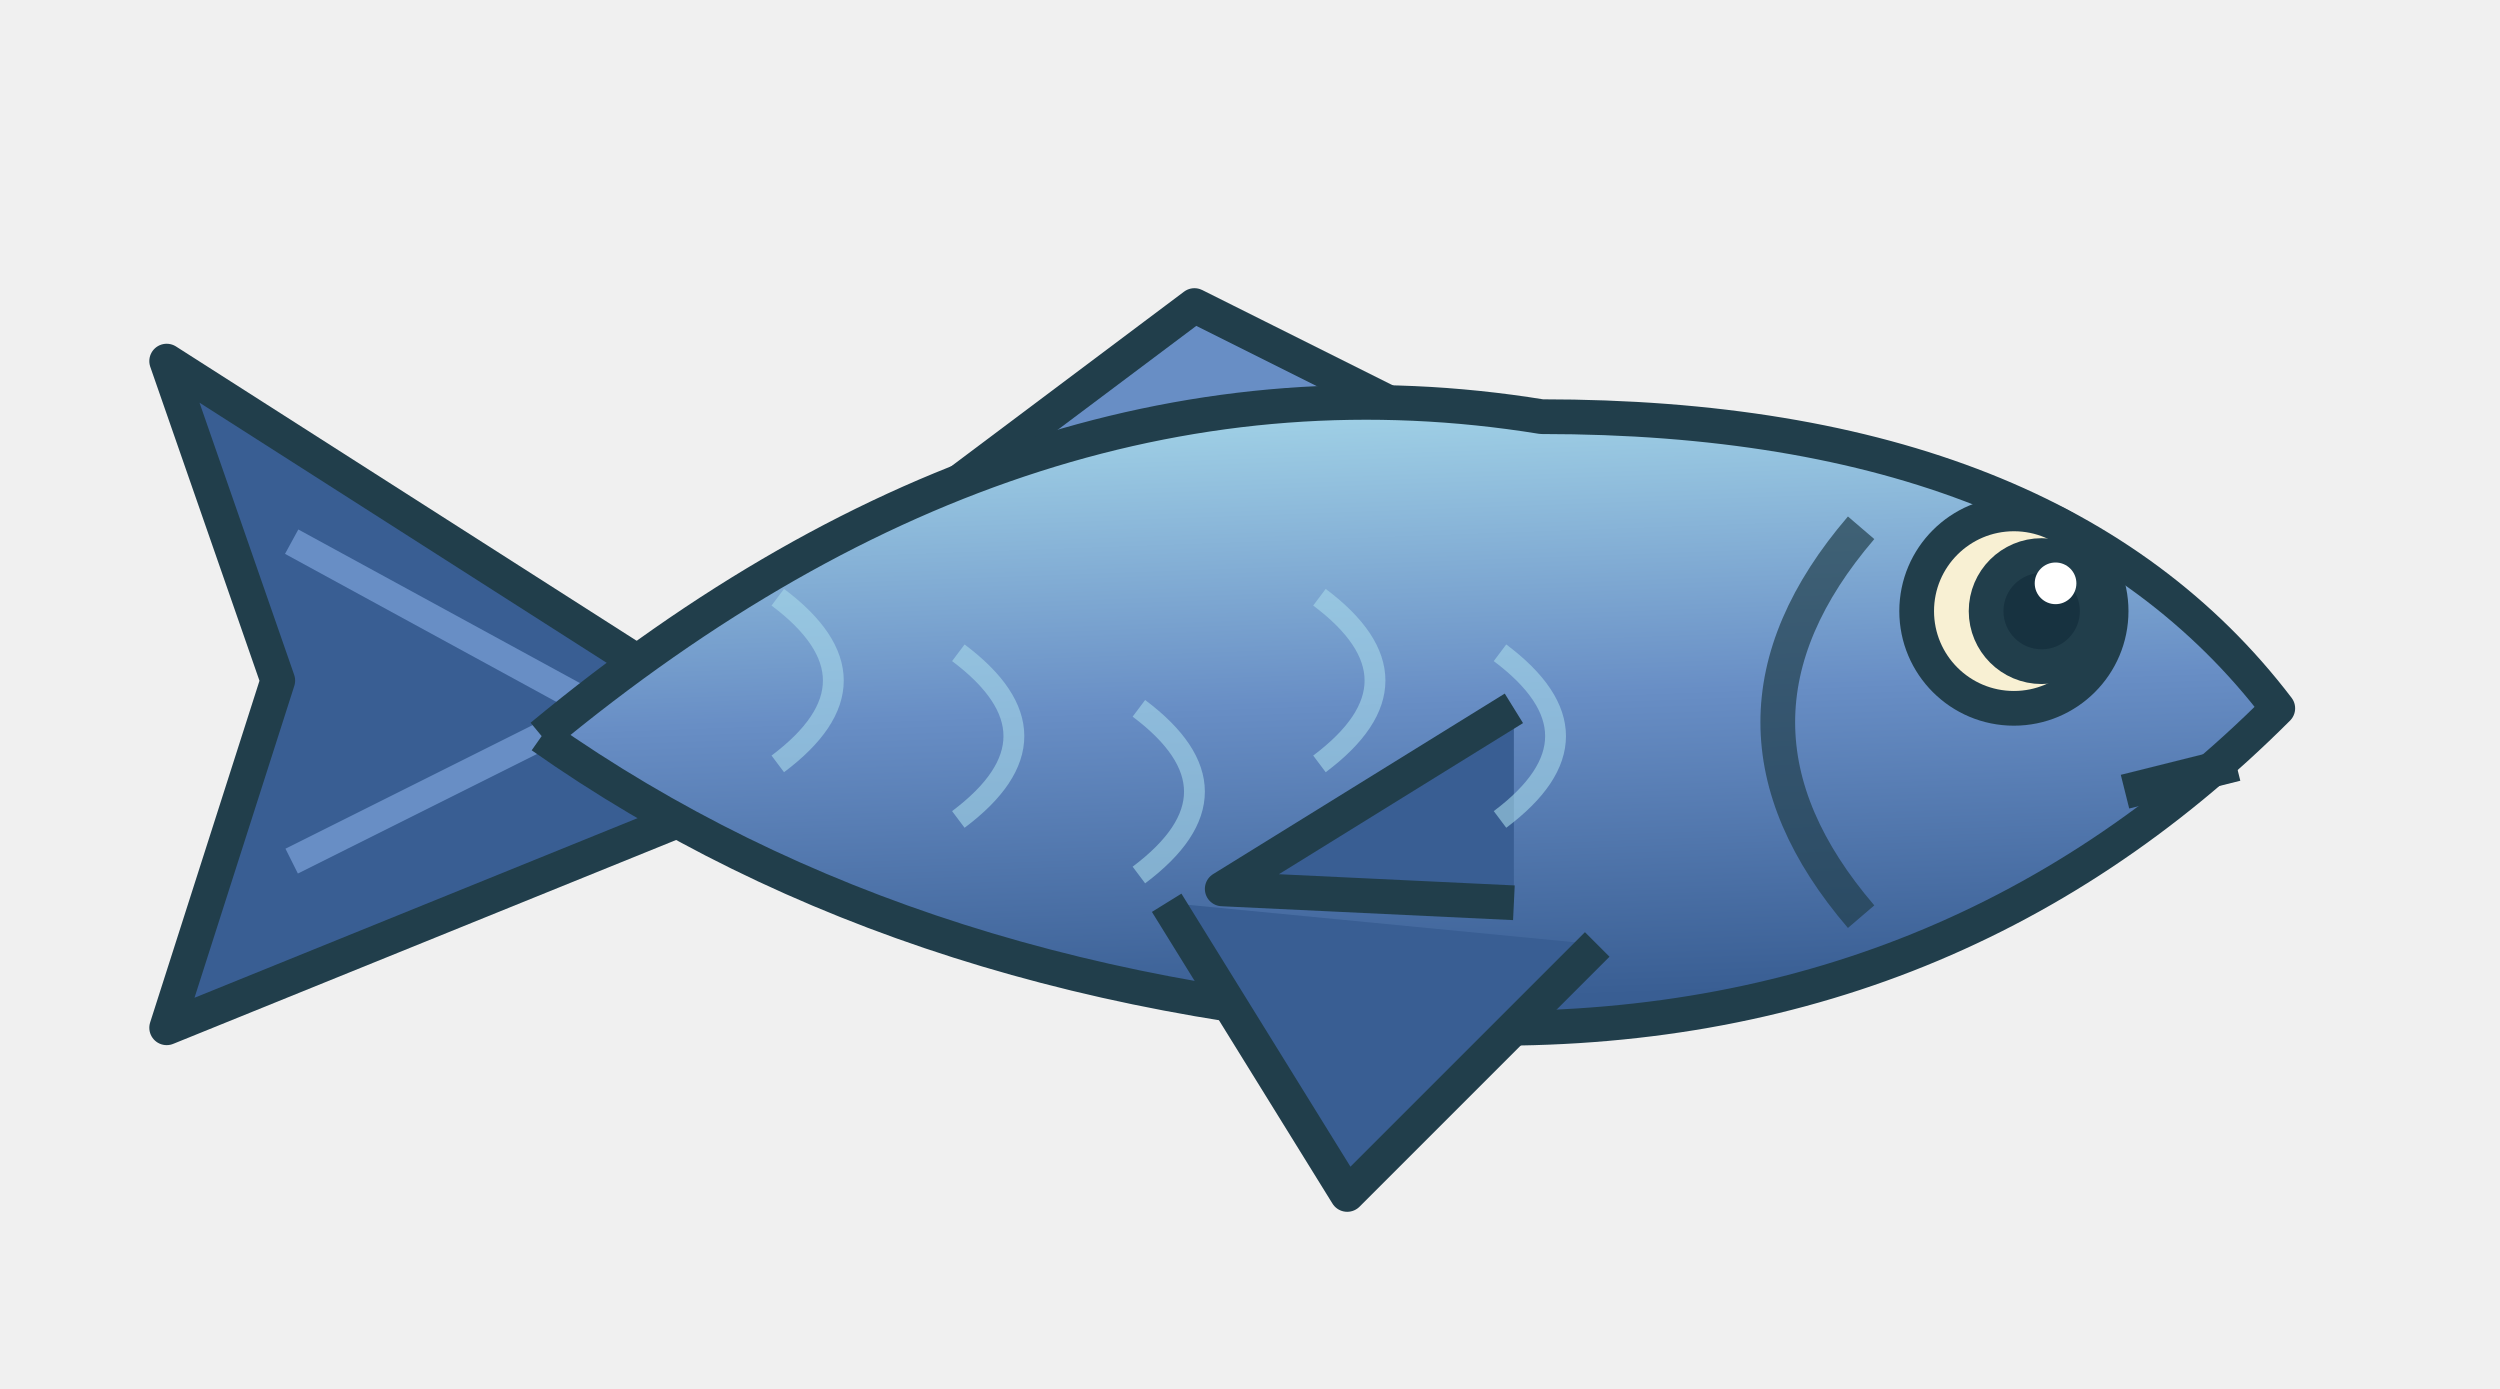
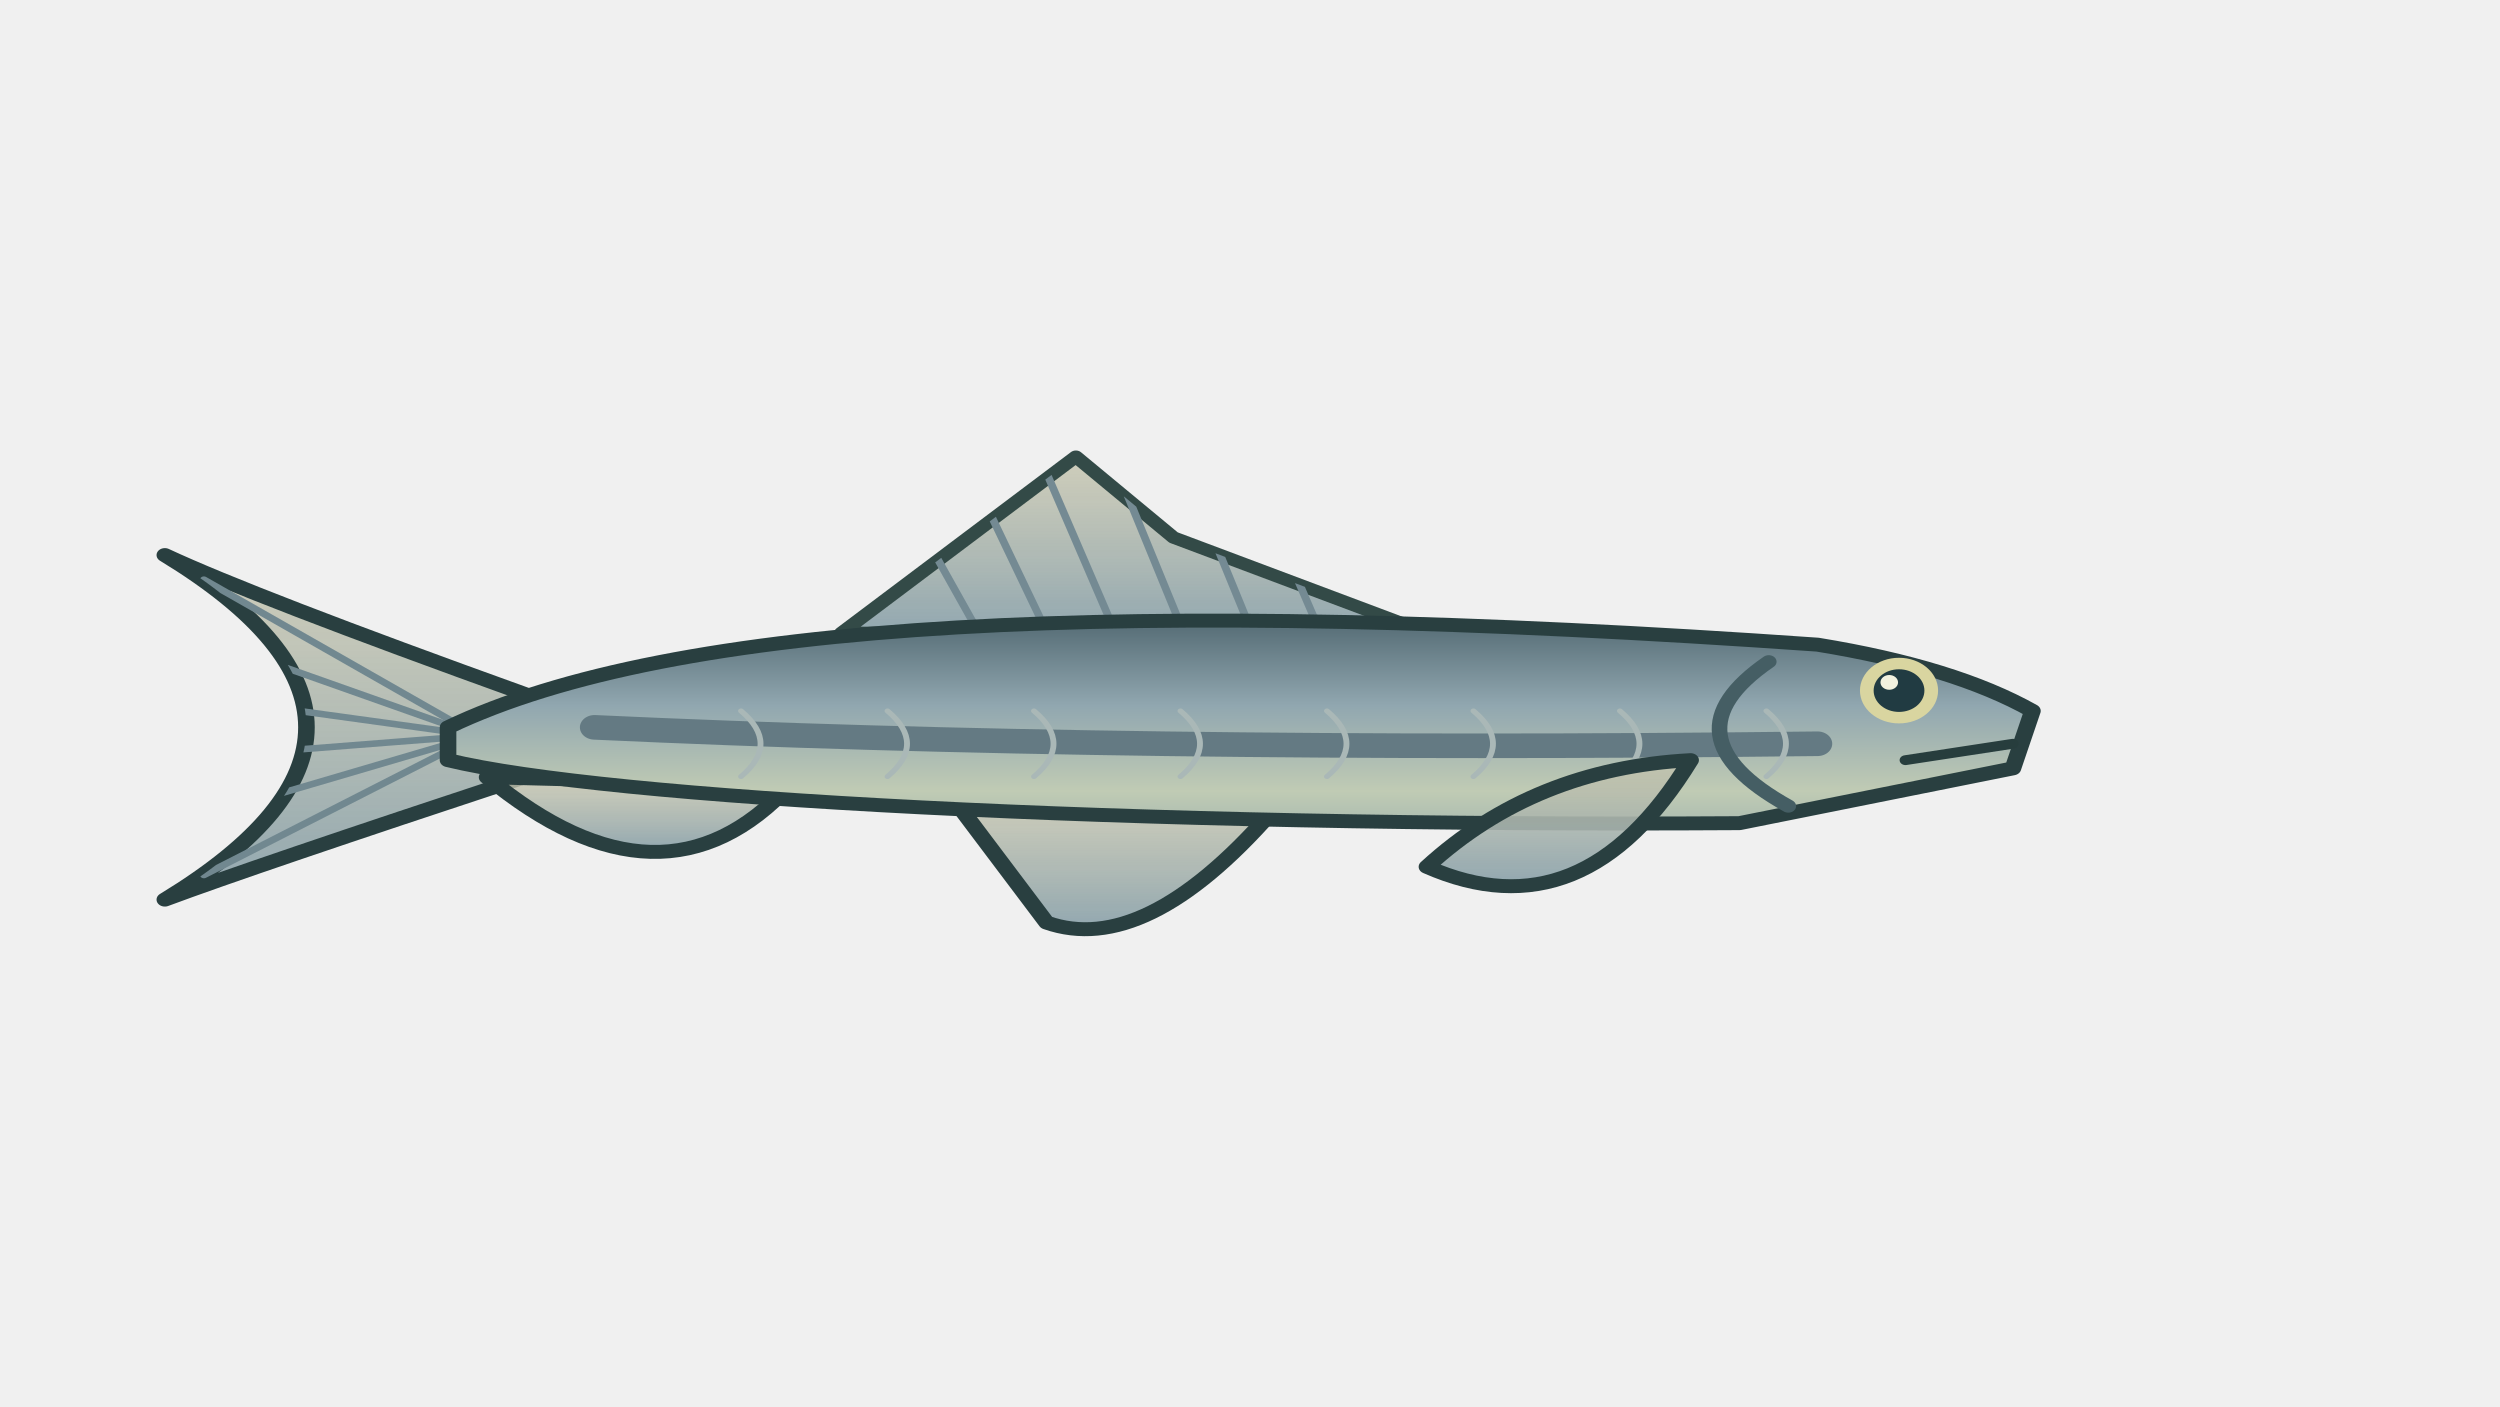
- <svg xmlns="http://www.w3.org/2000/svg" width="180" height="100" viewBox="0 0 180 100">
+ <svg xmlns="http://www.w3.org/2000/svg" width="256" height="144" viewBox="0 0 256 144">
  <defs>
-     <linearGradient id="body" x2=".1" y2="1">
-       <stop stop-color="#a7d9ea" />
-       <stop offset=".52" stop-color="#688ec5" />
-       <stop offset="1" stop-color="#395e93" />
+     <linearGradient id="body" x1="0" y1="0" x2="0" y2="1">
+       <stop stop-color="#546b74" />
+       <stop offset=".42" stop-color="#91a7b0" />
+       <stop offset=".84" stop-color="#c0cbb4" />
+       <stop offset="1" stop-color="#acbdb1" />
    </linearGradient>
+     <linearGradient id="fin" x1="0" y1="1" x2="0" y2="0">
+       <stop stop-color="#91a7b0" />
+       <stop offset="1" stop-color="#c5c4ac" stop-opacity=".78" />
+     </linearGradient>
+     <clipPath id="bodyclip">
+       <path d="M 45.88 72 C 68.88 58.88 115.17 56.00 186.12 61.92 Q 200.12 64.64 208.12 70.00 L 206.12 77.00 Q 188.12 81.28 178.12 83.68 C 115.17 84.16 61.88 80.64 45.88 76 Z" />
+     </clipPath>
  </defs>
-   <g stroke="#213e4b" stroke-width="2.5" stroke-linejoin="round">
-     <path d="M48 49 12 26 20 49 12 74 49 59" fill="#395e93" />
-     <path d="M21 39 43 51 21 62" fill="none" stroke="#688ec5" stroke-width="2" />
-     <path d="M66 37 86 22 114 36" fill="#688ec5" />
-     <path d="M39 53 Q74 24 111 30 Q148 30 164 51 Q140 75 105 74 Q66 72 39 53" fill="url(#body)" />
-     <path d="M84 65 97 86 115 68 M109 51 88 64 109 65" fill="#395e93" />
-     <path d="M56 43 q8 6 0 12" fill="none" stroke="#a7d9ea" stroke-opacity=".6" stroke-width="1.5" />
-     <path d="M69 47 q8 6 0 12" fill="none" stroke="#a7d9ea" stroke-opacity=".6" stroke-width="1.5" />
-     <path d="M82 51 q8 6 0 12" fill="none" stroke="#a7d9ea" stroke-opacity=".6" stroke-width="1.5" />
-     <path d="M95 43 q8 6 0 12" fill="none" stroke="#a7d9ea" stroke-opacity=".6" stroke-width="1.5" />
-     <path d="M108 47 q8 6 0 12" fill="none" stroke="#a7d9ea" stroke-opacity=".6" stroke-width="1.5" />
-     <path d="M134 38 Q122 52 134 66" fill="none" opacity=".7" />
-     <circle cx="145" cy="44" r="7" fill="#f8f0d3" />
-     <circle cx="147" cy="44" r="4" fill="#173240" />
-     <circle cx="148" cy="42" r="1.5" fill="white" stroke="none" />
-     <path d="M153 57 l8 -2" fill="none" />
+   <g transform="translate(0 14) scale(1 .84)">
+     <defs>
+       <clipPath id="tailclip">
+         <path d="M 53.88 68 Q 25.88 56 16.88 51 Q 45.88 72 16.88 93 Q 25.88 89 53.88 78 Z" fill="#fff" stroke="none" stroke-width="0" stroke-linejoin="round" stroke-linecap="round" />
+       </clipPath>
+     </defs>
+     <path d="M 53.88 68 Q 25.88 56 16.88 51 Q 45.88 72 16.88 93 Q 25.88 89 53.88 78 Z" fill="url(#fin)" stroke="#293f40" stroke-width="1.7" stroke-linejoin="round" stroke-linecap="round" />
+     <defs>
+       <clipPath id="dorsalclip">
+         <path d="M86.17 60.48 L110.17 39.00 L120.17 48.86 L146.17 60.48Z" fill="#fff" stroke="none" stroke-width="0" stroke-linejoin="round" stroke-linecap="round" />
+       </clipPath>
+     </defs>
+     <path d="M86.17 60.48 L110.17 39.00 L120.17 48.86 L146.17 60.48Z" fill="url(#fin)" stroke="#334a47" stroke-width="1.5" stroke-linejoin="round" stroke-linecap="round" />
+     <path d="M 130.17 82.40 Q 117.17 100.00 107.17 95.80 L 97.17 80.00 Z" fill="url(#fin)" stroke="#293f40" stroke-width="1.7" stroke-linejoin="round" stroke-linecap="round" />
+     <path d="M 80.88 79.04 Q 67.88 95.8 49.88 78.08 Z" fill="url(#fin)" stroke="#293f40" stroke-width="1.7" stroke-linejoin="round" stroke-linecap="round" />
+     <path d="M 48.88 73 L 20.88 54.00" fill="none" stroke="#718890" stroke-width="0.8" stroke-linejoin="round" stroke-linecap="round" clip-path="url(#tailclip)" />
+     <path d="M 48.88 73 L 20.88 61.20" fill="none" stroke="#718890" stroke-width="0.8" stroke-linejoin="round" stroke-linecap="round" clip-path="url(#tailclip)" />
+     <path d="M 48.88 73 L 20.88 68.40" fill="none" stroke="#718890" stroke-width="0.8" stroke-linejoin="round" stroke-linecap="round" clip-path="url(#tailclip)" />
+     <path d="M 48.88 73 L 20.88 75.60" fill="none" stroke="#718890" stroke-width="0.8" stroke-linejoin="round" stroke-linecap="round" clip-path="url(#tailclip)" />
+     <path d="M 48.88 73 L 20.88 82.80" fill="none" stroke="#718890" stroke-width="0.8" stroke-linejoin="round" stroke-linecap="round" clip-path="url(#tailclip)" />
+     <path d="M 48.88 73 L 20.88 90.00" fill="none" stroke="#718890" stroke-width="0.8" stroke-linejoin="round" stroke-linecap="round" clip-path="url(#tailclip)" />
+     <path d="M 100.17 60.32 L 93.17 45.44" fill="none" stroke="#748a93" stroke-width="0.8" stroke-linejoin="round" stroke-linecap="round" clip-path="url(#dorsalclip)" />
+     <path d="M 107.17 60.32 L 100.17 42.89" fill="none" stroke="#748a93" stroke-width="0.8" stroke-linejoin="round" stroke-linecap="round" clip-path="url(#dorsalclip)" />
+     <path d="M 114.17 60.32 L 107.17 40.99" fill="none" stroke="#748a93" stroke-width="0.8" stroke-linejoin="round" stroke-linecap="round" clip-path="url(#dorsalclip)" />
+     <path d="M 121.17 60.32 L 114.17 39.98" fill="none" stroke="#748a93" stroke-width="0.8" stroke-linejoin="round" stroke-linecap="round" clip-path="url(#dorsalclip)" />
+     <path d="M 128.17 60.32 L 121.17 39.98" fill="none" stroke="#748a93" stroke-width="0.8" stroke-linejoin="round" stroke-linecap="round" clip-path="url(#dorsalclip)" />
+     <path d="M 135.17 60.32 L 128.17 40.99" fill="none" stroke="#748a93" stroke-width="0.8" stroke-linejoin="round" stroke-linecap="round" clip-path="url(#dorsalclip)" />
+     <path d="M 45.88 72 C 68.88 58.88 115.17 56.00 186.12 61.92 Q 200.12 64.64 208.12 70.00 L 206.12 77.00 Q 188.12 81.28 178.12 83.68 C 115.17 84.16 61.88 80.64 45.88 76 Z" fill="url(#body)" stroke="#293f40" stroke-width="1.7" stroke-linejoin="round" stroke-linecap="round" />
+     <g clip-path="url(#bodyclip)">
+       <path d="M 60.88 72 Q 115.17 75 186.12 74" fill="none" stroke="#647a83" stroke-width="3" stroke-linejoin="round" stroke-linecap="round" />
+       <path d="M 75.88 70 q 4 4 0 8" fill="none" stroke="#aab8b7" stroke-width="0.6" stroke-linejoin="round" stroke-linecap="round" />
+       <path d="M 90.88 70 q 4 4 0 8" fill="none" stroke="#aab8b7" stroke-width="0.6" stroke-linejoin="round" stroke-linecap="round" />
+       <path d="M 105.88 70 q 4 4 0 8" fill="none" stroke="#aab8b7" stroke-width="0.6" stroke-linejoin="round" stroke-linecap="round" />
+       <path d="M 120.88 70 q 4 4 0 8" fill="none" stroke="#aab8b7" stroke-width="0.6" stroke-linejoin="round" stroke-linecap="round" />
+       <path d="M 135.88 70 q 4 4 0 8" fill="none" stroke="#aab8b7" stroke-width="0.6" stroke-linejoin="round" stroke-linecap="round" />
+       <path d="M 150.88 70 q 4 4 0 8" fill="none" stroke="#aab8b7" stroke-width="0.6" stroke-linejoin="round" stroke-linecap="round" />
+       <path d="M 165.88 70 q 4 4 0 8" fill="none" stroke="#aab8b7" stroke-width="0.6" stroke-linejoin="round" stroke-linecap="round" />
+       <path d="M 180.88 70 q 4 4 0 8" fill="none" stroke="#aab8b7" stroke-width="0.6" stroke-linejoin="round" stroke-linecap="round" />
+     </g>
+     <path d="M 181.12 64.00 Q 170.12 73 183.12 81.60" fill="none" stroke="#455e64" stroke-width="1.6" stroke-linejoin="round" stroke-linecap="round" />
+     <path d="M 173.12 76 Q 162.12 97.4 146.12 89 Q 157.12 77 173.12 76Z" fill="url(#fin)" stroke="#293f40" stroke-width="1.7" stroke-linejoin="round" stroke-linecap="round" />
+     <path d="M 206.12 74 l -11 2" fill="none" stroke="#273d3d" stroke-width="1.2" stroke-linejoin="round" stroke-linecap="round" />
+     <circle cx="194.46" cy="67.52" r="4.00" fill="#d9d5a0" />
+     <circle cx="194.46" cy="67.52" r="2.60" fill="#213b42" />
+     <circle cx="193.46" cy="66.52" r="0.90" fill="#f2f1df" />
  </g>
</svg>
